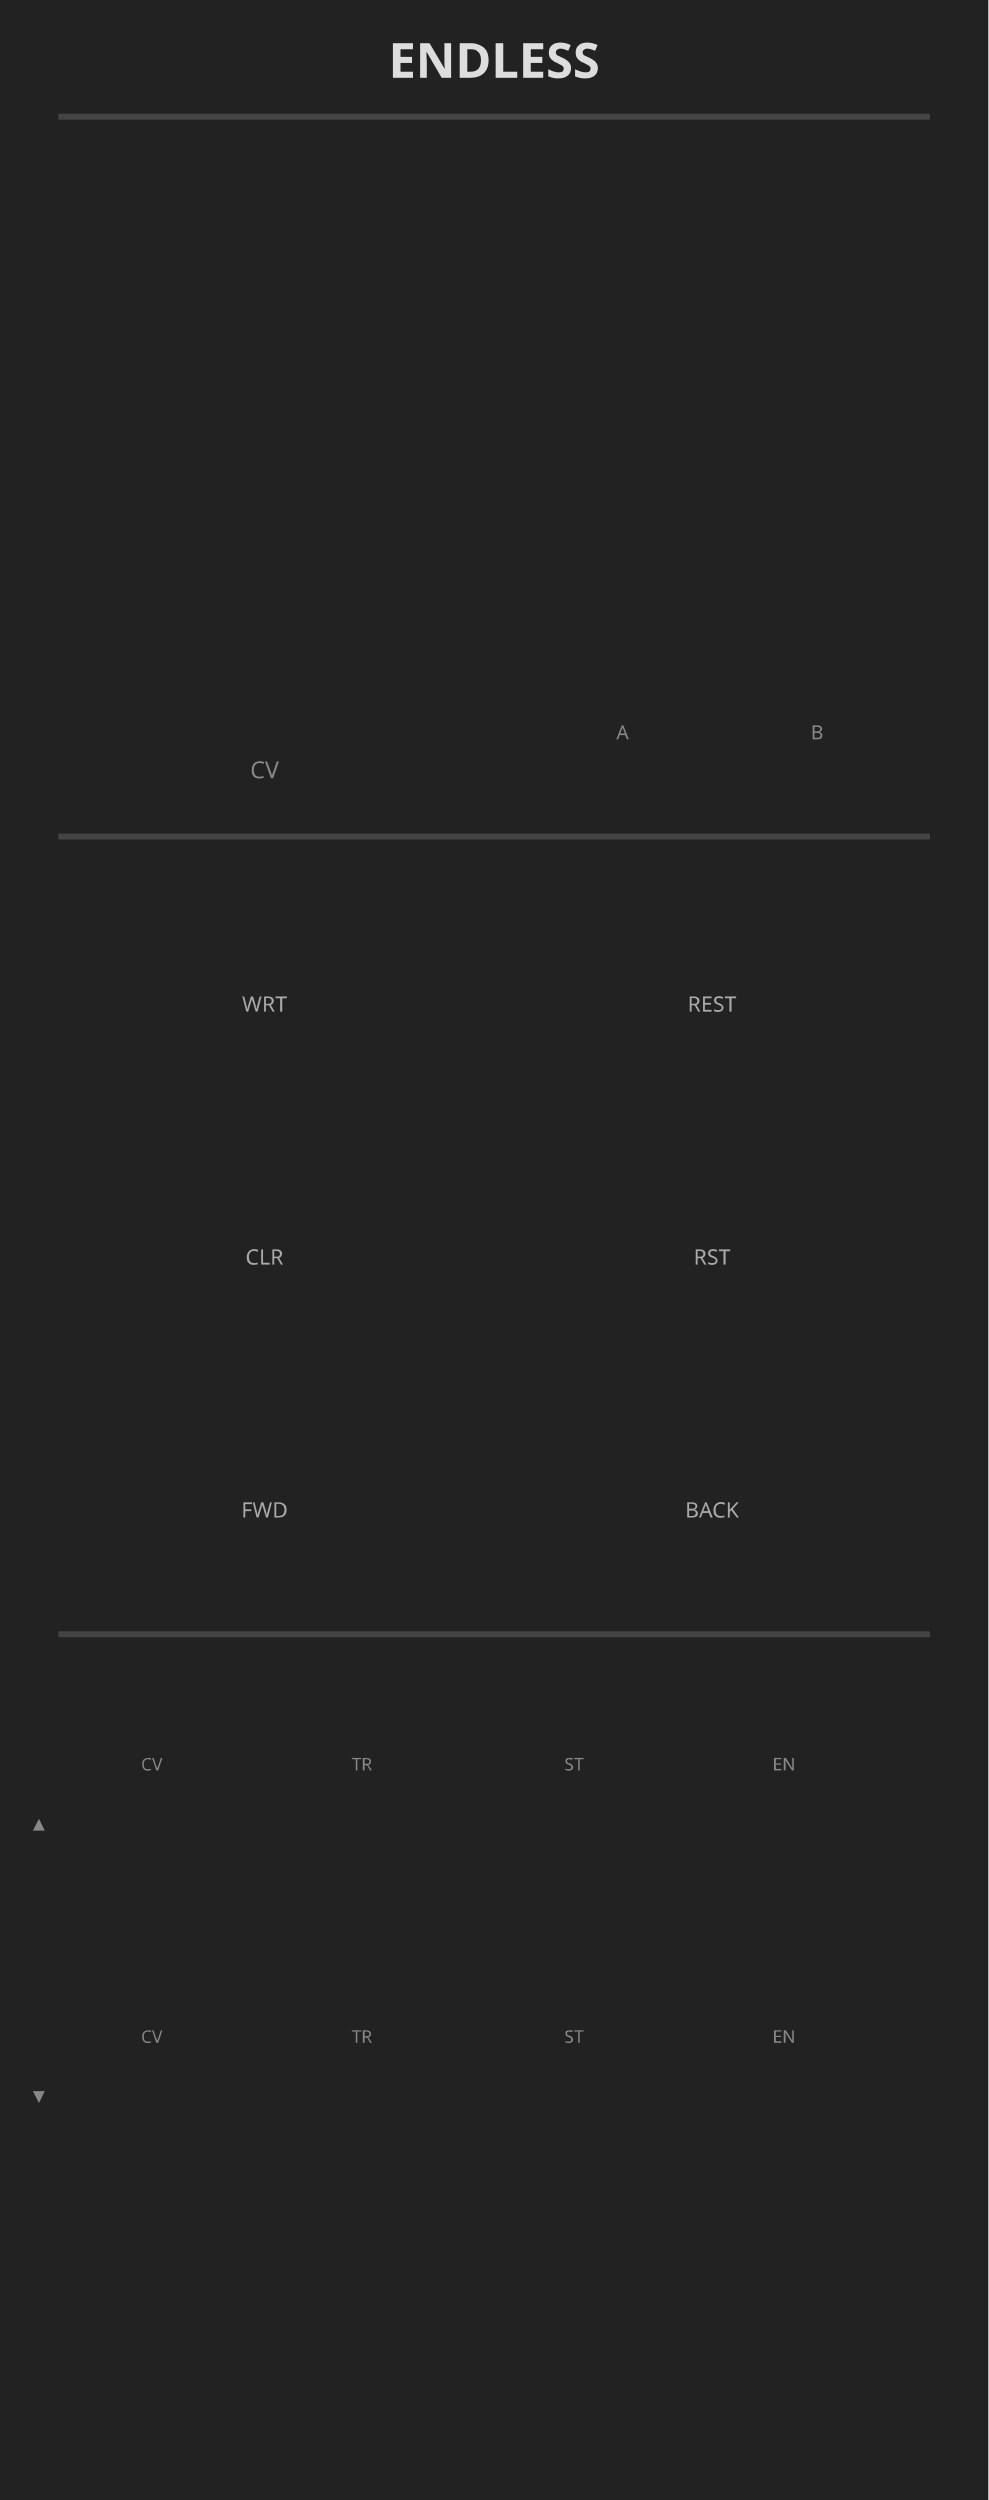
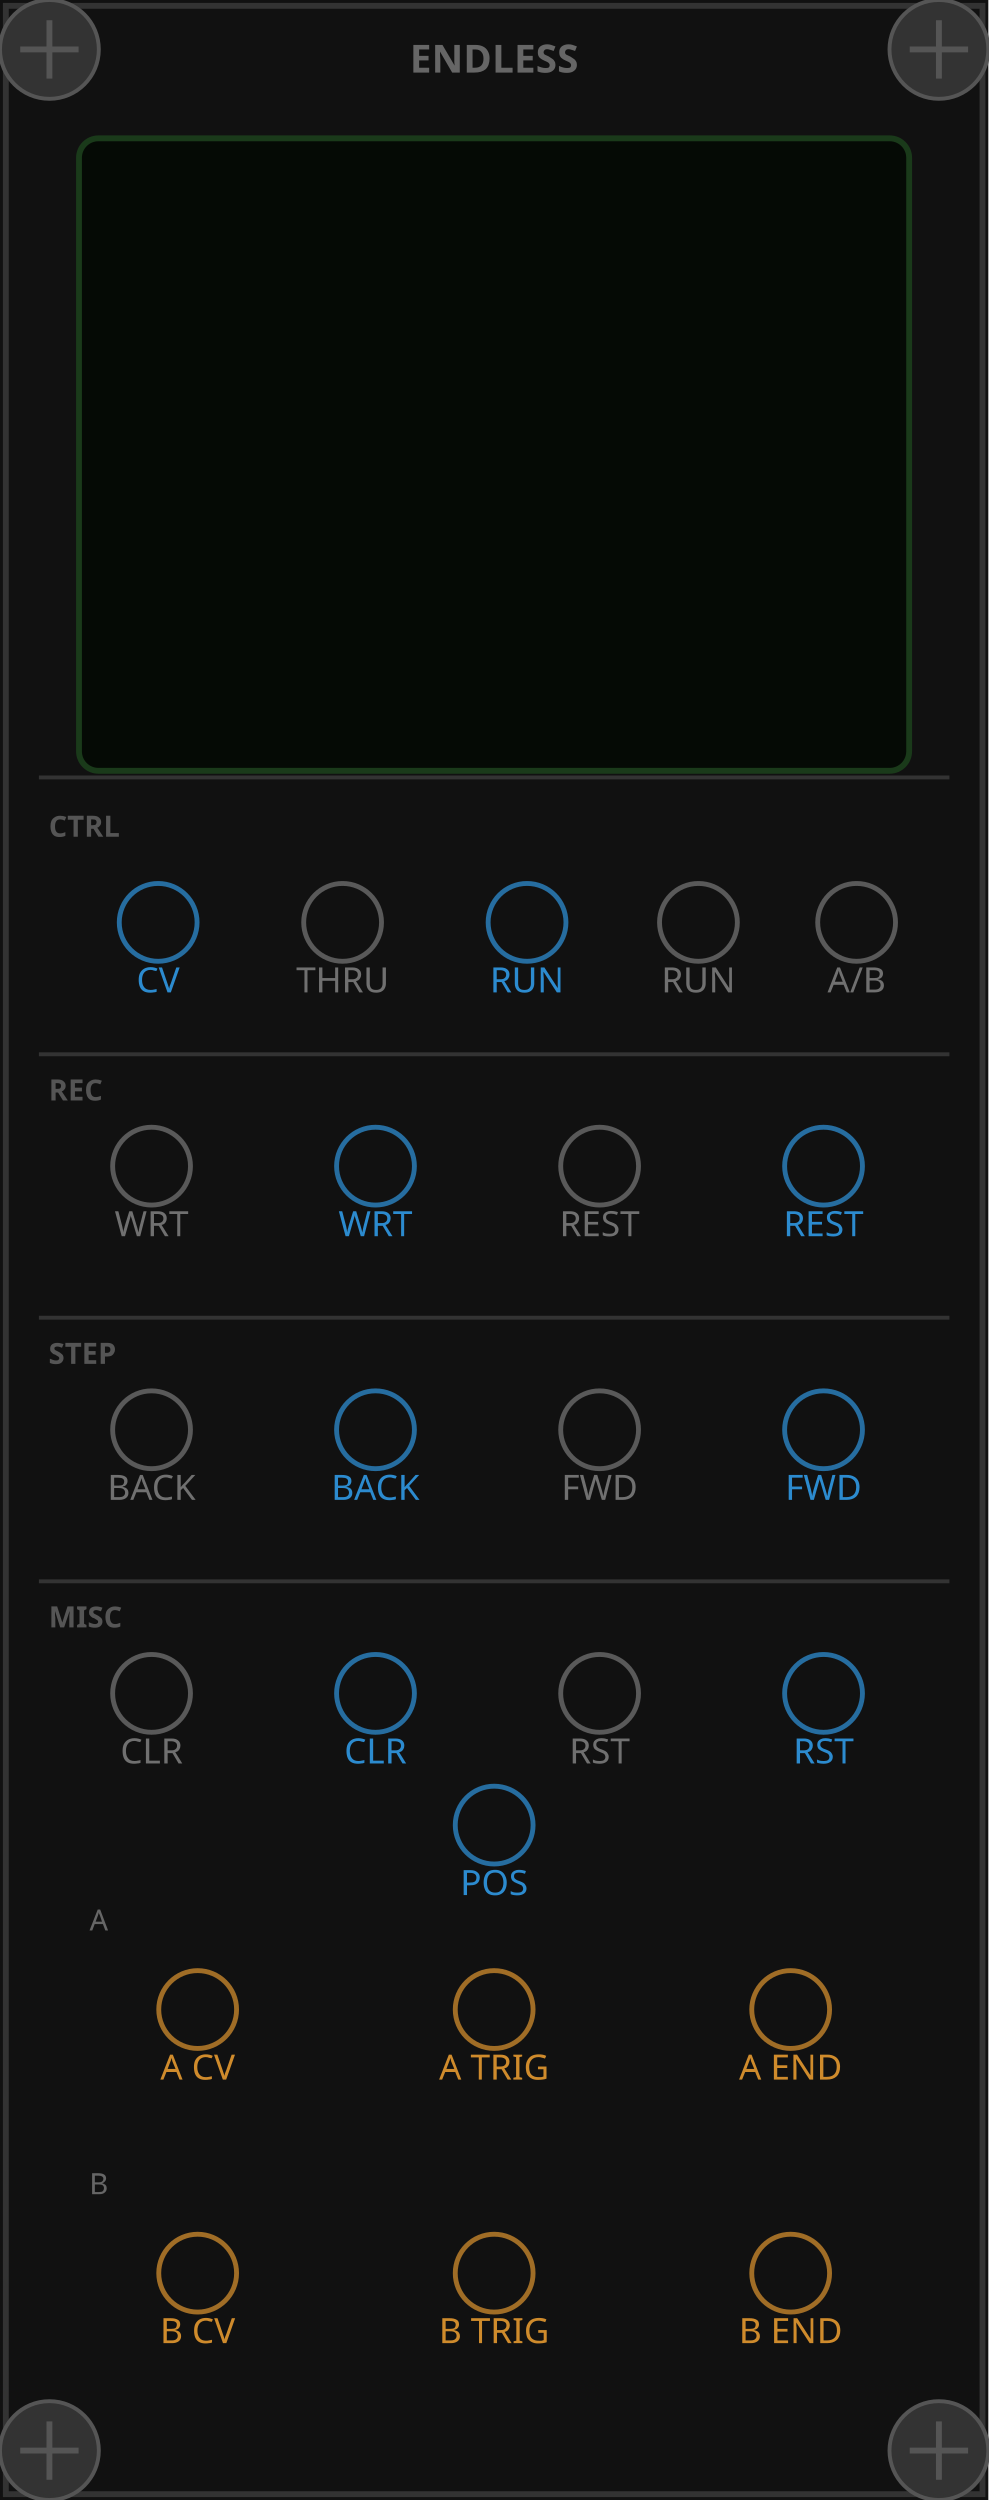
- <svg xmlns="http://www.w3.org/2000/svg" viewBox="0 0 50.8 128.5" width="50.8mm" height="128.5mm" version="1.1" id="svg20">
-   <defs id="defs20" />
-   <rect width="50.8" height="128.5" fill="#222" id="rect1" />
-   <text x="25.4" y="4" fill="#ddd" font-size="2.5" font-family="sans-serif" text-anchor="middle" font-weight="bold" id="text1">ENDLESS</text>
-   <line x1="3" y1="6" x2="47.8" y2="6" stroke="#444" stroke-width="0.3" id="line1" />
-   <text x="13.6" y="40" fill="#888" font-size="1.2" font-family="sans-serif" text-anchor="middle" id="text2">CV</text>
-   <text x="32" y="38" fill="#888" font-size="1" font-family="sans-serif" text-anchor="middle" id="text3">A</text>
-   <text x="42" y="38" fill="#888" font-size="1" font-family="sans-serif" text-anchor="middle" id="text4">B</text>
-   <line x1="3" y1="43" x2="47.8" y2="43" stroke="#444" stroke-width="0.3" id="line4" />
-   <text x="13.6" y="52" fill="#aaa" font-size="1.1" font-family="sans-serif" text-anchor="middle" id="text5">WRT</text>
-   <text x="36.6" y="52" fill="#aaa" font-size="1.1" font-family="sans-serif" text-anchor="middle" id="text6">REST</text>
-   <text x="13.6" y="65" fill="#aaa" font-size="1.1" font-family="sans-serif" text-anchor="middle" id="text7">CLR</text>
-   <text x="36.6" y="65" fill="#aaa" font-size="1.1" font-family="sans-serif" text-anchor="middle" id="text8">RST</text>
-   <text x="13.6" y="78" fill="#aaa" font-size="1.1" font-family="sans-serif" text-anchor="middle" id="text9">FWD</text>
-   <text x="36.6" y="78" fill="#aaa" font-size="1.1" font-family="sans-serif" text-anchor="middle" id="text10">BACK</text>
-   <line x1="3" y1="84" x2="47.8" y2="84" stroke="#444" stroke-width="0.3" id="line10" />
-   <text x="7.8" y="91" fill="#888" font-size="0.9" font-family="sans-serif" text-anchor="middle" id="text11">CV</text>
-   <text x="18.6" y="91" fill="#888" font-size="0.9" font-family="sans-serif" text-anchor="middle" id="text12">TR</text>
-   <text x="29.5" y="91" fill="#888" font-size="0.9" font-family="sans-serif" text-anchor="middle" id="text13">ST</text>
-   <text x="40.3" y="91" fill="#888" font-size="0.9" font-family="sans-serif" text-anchor="middle" id="text14">EN</text>
-   <text x="2" y="94" fill="#888" font-size="0.8" font-family="sans-serif" text-anchor="middle" id="text15">▲</text>
-   <text x="7.8" y="105" fill="#888" font-size="0.9" font-family="sans-serif" text-anchor="middle" id="text16">CV</text>
-   <text x="18.6" y="105" fill="#888" font-size="0.9" font-family="sans-serif" text-anchor="middle" id="text17">TR</text>
-   <text x="29.5" y="105" fill="#888" font-size="0.9" font-family="sans-serif" text-anchor="middle" id="text18">ST</text>
-   <text x="40.3" y="105" fill="#888" font-size="0.9" font-family="sans-serif" text-anchor="middle" id="text19">EN</text>
-   <text x="2" y="108" fill="#888" font-size="0.8" font-family="sans-serif" text-anchor="middle" id="text20">▼</text>
+ <svg xmlns="http://www.w3.org/2000/svg" viewBox="0 0 50.80 128.5" width="50.80mm" height="128.5mm" version="1.1" id="svg42">
+   <defs id="defs2">
+     <filter id="glow">
+       <feGaussianBlur stdDeviation="0.3" result="blur" id="feGaussianBlur1" />
+       <feMerge id="feMerge2">
+         <feMergeNode in="blur" id="feMergeNode1" />
+         <feMergeNode in="SourceGraphic" id="feMergeNode2" />
+       </feMerge>
+     </filter>
+   </defs>
+   <rect width="50.80" height="128.5" fill="#111" id="rect2" />
+   <rect x="0.3" y="0.3" width="50.20" height="127.9" fill="none" stroke="#333" stroke-width="0.3" id="rect3" />
+   <circle cx="2.54" cy="2.54" r="2.54" fill="#333" stroke="#555" stroke-width="0.2" id="circle3" />
+   <line x1="1.04" y1="2.54" x2="4.04" y2="2.54" stroke="#555" stroke-width="0.3" id="line3" />
+   <line x1="2.54" y1="1.04" x2="2.54" y2="4.04" stroke="#555" stroke-width="0.3" id="line4" />
+   <circle cx="2.54" cy="125.96" r="2.54" fill="#333" stroke="#555" stroke-width="0.2" id="circle4" />
+   <line x1="1.04" y1="125.96" x2="4.04" y2="125.96" stroke="#555" stroke-width="0.3" id="line5" />
+   <line x1="2.54" y1="124.46" x2="2.54" y2="127.46" stroke="#555" stroke-width="0.3" id="line6" />
+   <circle cx="48.26" cy="2.54" r="2.54" fill="#333" stroke="#555" stroke-width="0.2" id="circle6" />
+   <line x1="46.76" y1="2.54" x2="49.76" y2="2.54" stroke="#555" stroke-width="0.3" id="line7" />
+   <line x1="48.26" y1="1.04" x2="48.26" y2="4.04" stroke="#555" stroke-width="0.3" id="line8" />
+   <circle cx="48.26" cy="125.96" r="2.54" fill="#333" stroke="#555" stroke-width="0.2" id="circle8" />
+   <line x1="46.76" y1="125.96" x2="49.76" y2="125.96" stroke="#555" stroke-width="0.3" id="line9" />
+   <line x1="48.26" y1="124.46" x2="48.26" y2="127.46" stroke="#555" stroke-width="0.3" id="line10" />
+   <rect x="4.06" y="7.11" width="42.67" height="32.51" rx="1" fill="#050a05" stroke="#1a3a1a" stroke-width="0.3" id="rect10" />
+   <text x="25.40" y="3.73" fill="#666" font-family="sans-serif" font-size="2" text-anchor="middle" font-weight="bold" id="text10">ENDLESS</text>
+   <circle cx="8.13" cy="47.41" r="2" fill="none" stroke="#3af" stroke-width="0.25" opacity="0.6" id="circle10" />
+   <text x="8.13" y="51.01" fill="#3af" font-family="sans-serif" font-size="1.8" text-anchor="middle" opacity="0.8" id="text11">CV</text>
+   <circle cx="17.61" cy="47.41" r="2" fill="none" stroke="#888" stroke-width="0.25" opacity="0.6" id="circle11" />
+   <text x="17.61" y="51.01" fill="#888" font-family="sans-serif" font-size="1.8" text-anchor="middle" opacity="0.8" id="text12">THRU</text>
+   <circle cx="27.09" cy="47.41" r="2" fill="none" stroke="#3af" stroke-width="0.25" opacity="0.6" id="circle12" />
+   <text x="27.09" y="51.01" fill="#3af" font-family="sans-serif" font-size="1.8" text-anchor="middle" opacity="0.8" id="text13">RUN</text>
+   <circle cx="35.90" cy="47.41" r="2" fill="none" stroke="#888" stroke-width="0.25" opacity="0.6" id="circle13" />
+   <text x="35.90" y="51.01" fill="#888" font-family="sans-serif" font-size="1.8" text-anchor="middle" opacity="0.8" id="text14">RUN</text>
+   <circle cx="44.03" cy="47.41" r="2" fill="none" stroke="#888" stroke-width="0.25" opacity="0.6" id="circle14" />
+   <text x="44.03" y="51.01" fill="#888" font-family="sans-serif" font-size="1.8" text-anchor="middle" opacity="0.8" id="text15">A/B</text>
+   <circle cx="7.79" cy="59.94" r="2" fill="none" stroke="#888" stroke-width="0.25" opacity="0.6" id="circle15" />
+   <text x="7.79" y="63.54" fill="#888" font-family="sans-serif" font-size="1.8" text-anchor="middle" opacity="0.8" id="text16">WRT</text>
+   <circle cx="19.30" cy="59.94" r="2" fill="none" stroke="#3af" stroke-width="0.25" opacity="0.6" id="circle16" />
+   <text x="19.30" y="63.54" fill="#3af" font-family="sans-serif" font-size="1.8" text-anchor="middle" opacity="0.8" id="text17">WRT</text>
+   <circle cx="30.82" cy="59.94" r="2" fill="none" stroke="#888" stroke-width="0.25" opacity="0.6" id="circle17" />
+   <text x="30.82" y="63.54" fill="#888" font-family="sans-serif" font-size="1.8" text-anchor="middle" opacity="0.8" id="text18">REST</text>
+   <circle cx="42.33" cy="59.94" r="2" fill="none" stroke="#3af" stroke-width="0.25" opacity="0.6" id="circle18" />
+   <text x="42.33" y="63.54" fill="#3af" font-family="sans-serif" font-size="1.8" text-anchor="middle" opacity="0.8" id="text19">REST</text>
+   <circle cx="7.79" cy="73.49" r="2" fill="none" stroke="#888" stroke-width="0.25" opacity="0.6" id="circle19" />
+   <text x="7.79" y="77.09" fill="#888" font-family="sans-serif" font-size="1.8" text-anchor="middle" opacity="0.8" id="text20">BACK</text>
+   <circle cx="19.30" cy="73.49" r="2" fill="none" stroke="#3af" stroke-width="0.25" opacity="0.6" id="circle20" />
+   <text x="19.30" y="77.09" fill="#3af" font-family="sans-serif" font-size="1.8" text-anchor="middle" opacity="0.8" id="text21">BACK</text>
+   <circle cx="30.82" cy="73.49" r="2" fill="none" stroke="#888" stroke-width="0.25" opacity="0.6" id="circle21" />
+   <text x="30.82" y="77.09" fill="#888" font-family="sans-serif" font-size="1.8" text-anchor="middle" opacity="0.8" id="text22">FWD</text>
+   <circle cx="42.33" cy="73.49" r="2" fill="none" stroke="#3af" stroke-width="0.25" opacity="0.6" id="circle22" />
+   <text x="42.33" y="77.09" fill="#3af" font-family="sans-serif" font-size="1.8" text-anchor="middle" opacity="0.8" id="text23">FWD</text>
+   <circle cx="7.79" cy="87.04" r="2" fill="none" stroke="#888" stroke-width="0.25" opacity="0.6" id="circle23" />
+   <text x="7.79" y="90.64" fill="#888" font-family="sans-serif" font-size="1.8" text-anchor="middle" opacity="0.8" id="text24">CLR</text>
+   <circle cx="19.30" cy="87.04" r="2" fill="none" stroke="#3af" stroke-width="0.25" opacity="0.6" id="circle24" />
+   <text x="19.30" y="90.64" fill="#3af" font-family="sans-serif" font-size="1.8" text-anchor="middle" opacity="0.8" id="text25">CLR</text>
+   <circle cx="30.82" cy="87.04" r="2" fill="none" stroke="#888" stroke-width="0.25" opacity="0.6" id="circle25" />
+   <text x="30.82" y="90.64" fill="#888" font-family="sans-serif" font-size="1.8" text-anchor="middle" opacity="0.8" id="text26">RST</text>
+   <circle cx="42.33" cy="87.04" r="2" fill="none" stroke="#3af" stroke-width="0.25" opacity="0.6" id="circle26" />
+   <text x="42.33" y="90.64" fill="#3af" font-family="sans-serif" font-size="1.8" text-anchor="middle" opacity="0.8" id="text27">RST</text>
+   <circle cx="25.40" cy="93.81" r="2" fill="none" stroke="#3af" stroke-width="0.25" opacity="0.6" id="circle27" />
+   <text x="25.40" y="97.41" fill="#3af" font-family="sans-serif" font-size="1.8" text-anchor="middle" opacity="0.8" id="text28">POS</text>
+   <circle cx="10.16" cy="103.29" r="2" fill="none" stroke="#fa3" stroke-width="0.25" opacity="0.6" id="circle28" />
+   <text x="10.16" y="106.89" fill="#fa3" font-family="sans-serif" font-size="1.8" text-anchor="middle" opacity="0.8" id="text29">A CV</text>
+   <circle cx="25.40" cy="103.29" r="2" fill="none" stroke="#fa3" stroke-width="0.25" opacity="0.6" id="circle29" />
+   <text x="25.40" y="106.89" fill="#fa3" font-family="sans-serif" font-size="1.8" text-anchor="middle" opacity="0.8" id="text30">A TRIG</text>
+   <circle cx="40.64" cy="103.29" r="2" fill="none" stroke="#fa3" stroke-width="0.25" opacity="0.6" id="circle30" />
+   <text x="40.64" y="106.89" fill="#fa3" font-family="sans-serif" font-size="1.8" text-anchor="middle" opacity="0.8" id="text31">A END</text>
+   <circle cx="10.16" cy="116.84" r="2" fill="none" stroke="#fa3" stroke-width="0.25" opacity="0.6" id="circle31" />
+   <text x="10.16" y="120.44" fill="#fa3" font-family="sans-serif" font-size="1.8" text-anchor="middle" opacity="0.8" id="text32">B CV</text>
+   <circle cx="25.40" cy="116.84" r="2" fill="none" stroke="#fa3" stroke-width="0.25" opacity="0.6" id="circle32" />
+   <text x="25.40" y="120.44" fill="#fa3" font-family="sans-serif" font-size="1.8" text-anchor="middle" opacity="0.8" id="text33">B TRIG</text>
+   <circle cx="40.64" cy="116.84" r="2" fill="none" stroke="#fa3" stroke-width="0.25" opacity="0.6" id="circle33" />
+   <text x="40.64" y="120.44" fill="#fa3" font-family="sans-serif" font-size="1.8" text-anchor="middle" opacity="0.8" id="text34">B END</text>
+   <line x1="2" y1="39.96" x2="48.80" y2="39.96" stroke="#333" stroke-width="0.2" id="line34" />
+   <line x1="2" y1="54.19" x2="48.80" y2="54.19" stroke="#333" stroke-width="0.2" id="line35" />
+   <line x1="2" y1="67.73" x2="48.80" y2="67.73" stroke="#333" stroke-width="0.2" id="line36" />
+   <line x1="2" y1="81.28" x2="48.80" y2="81.28" stroke="#333" stroke-width="0.2" id="line37" />
+   <text x="2.5" y="43.01" fill="#555" font-family="sans-serif" font-size="1.5" font-weight="bold" id="text37">CTRL</text>
+   <text x="2.5" y="56.56" fill="#555" font-family="sans-serif" font-size="1.5" font-weight="bold" id="text38">REC</text>
+   <text x="2.5" y="70.10" fill="#555" font-family="sans-serif" font-size="1.5" font-weight="bold" id="text39">STEP</text>
+   <text x="2.5" y="83.65" fill="#555" font-family="sans-serif" font-size="1.5" font-weight="bold" id="text40">MISC</text>
+   <text x="5.08" y="99.23" fill="#666" font-family="sans-serif" font-size="1.5" text-anchor="middle" id="text41">A</text>
+   <text x="5.08" y="112.78" fill="#666" font-family="sans-serif" font-size="1.5" text-anchor="middle" id="text42">B</text>
</svg>
